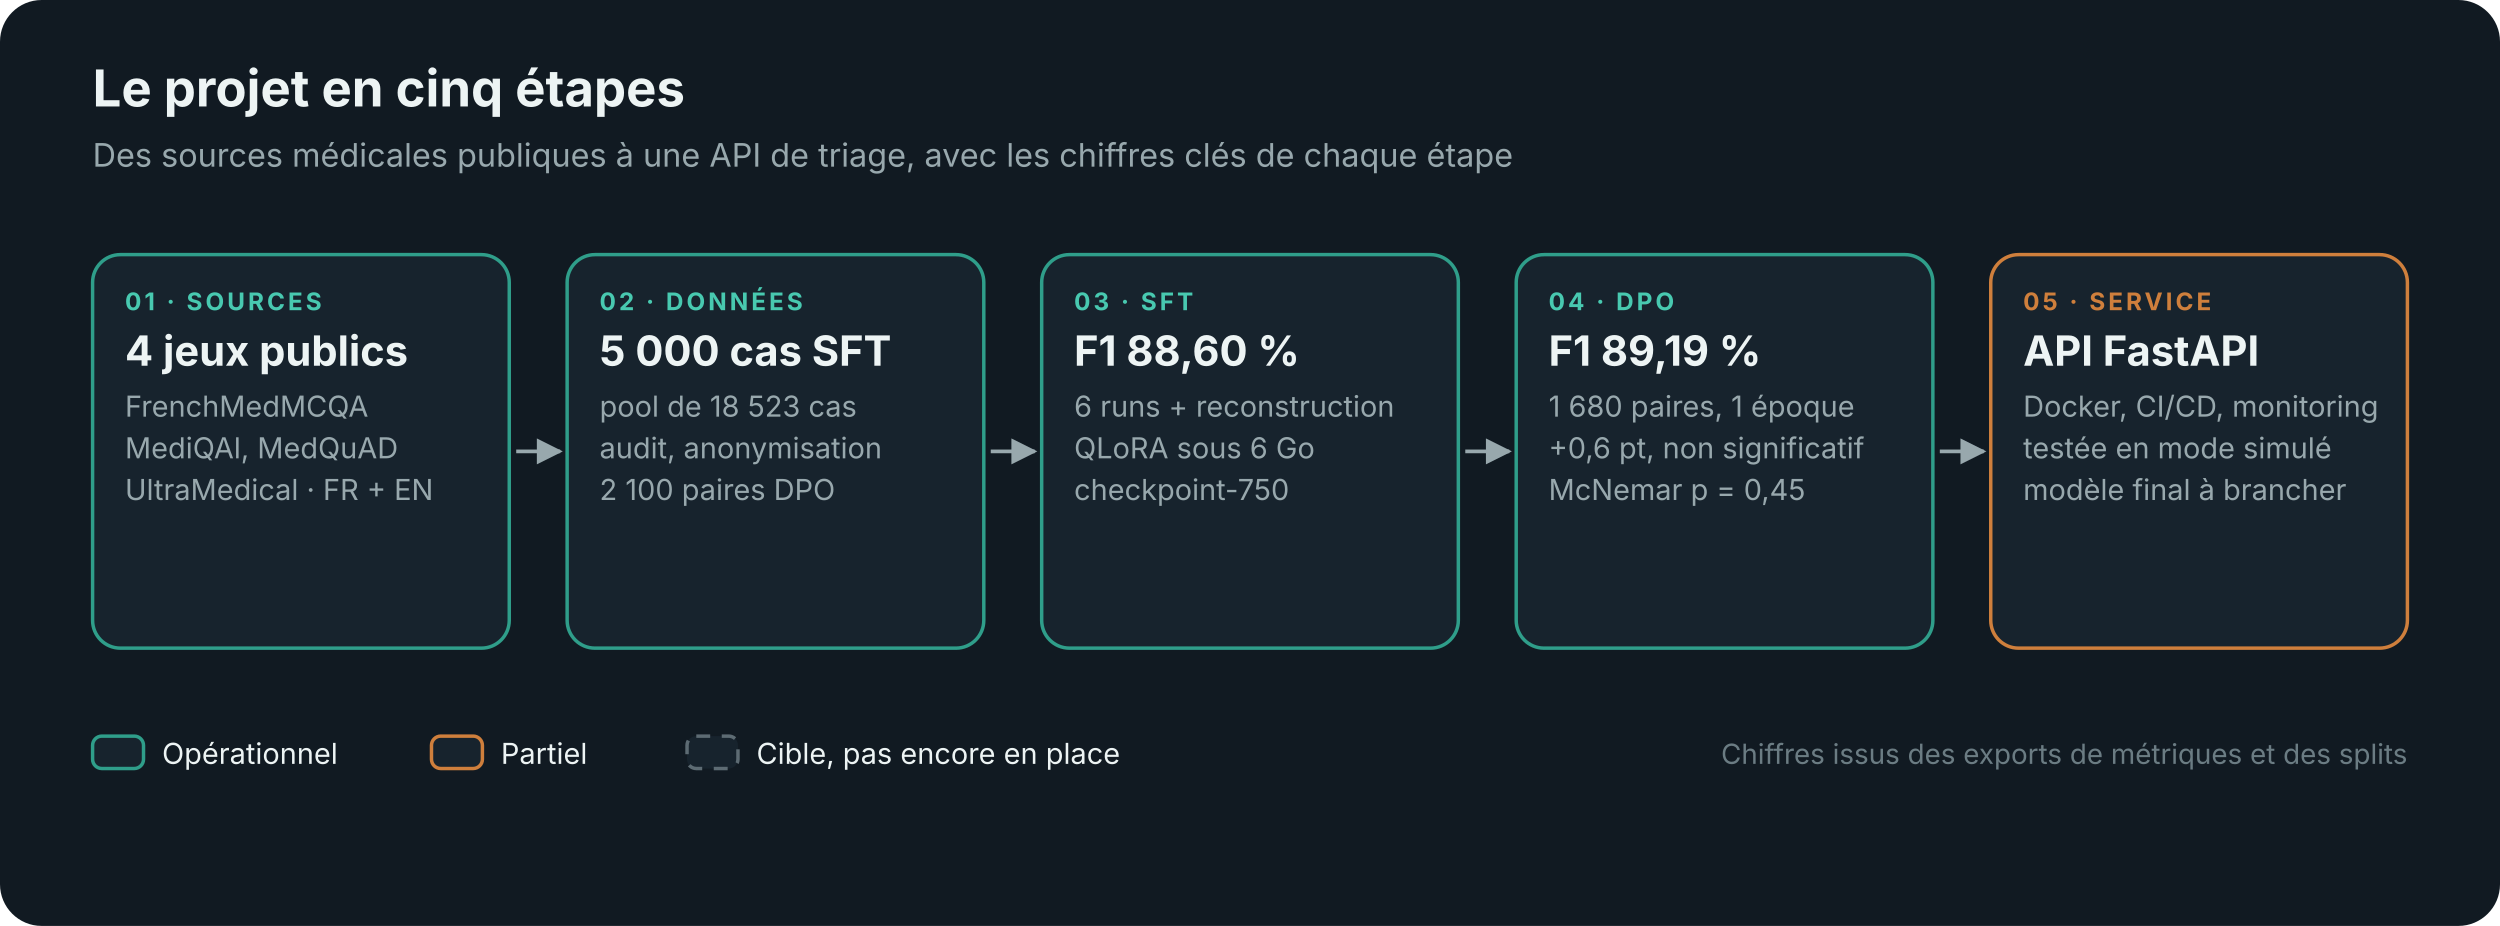
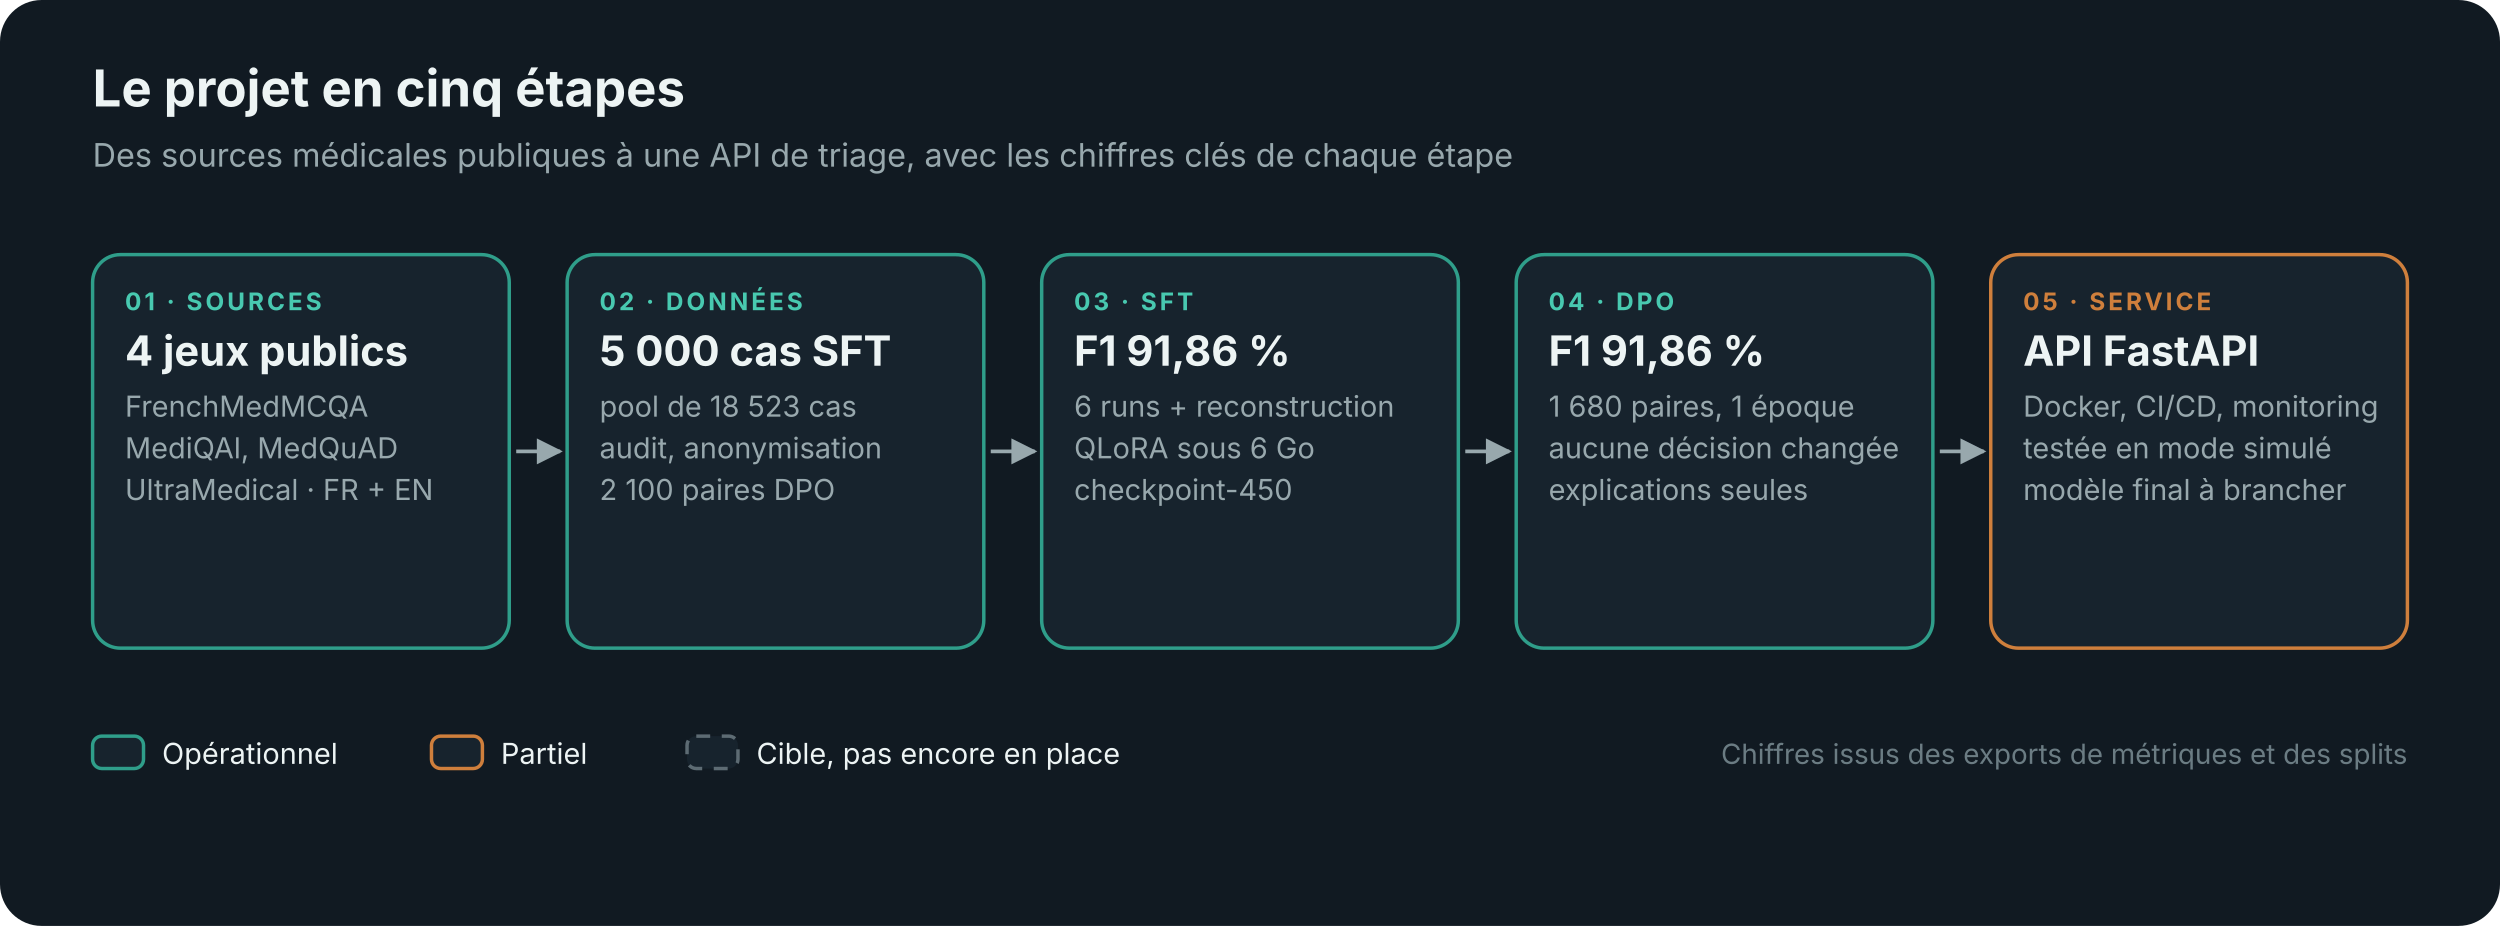
<svg xmlns="http://www.w3.org/2000/svg" viewBox="0 0 1080 400" role="img" aria-label="Parcours du projet : sources, données, SFT, DPO, service">
  <rect width="1080" height="400" rx="18" fill="#111a22" />
  <text x="40.0" y="46.0" fill="#edf4f4" font-size="22" font-family="Inter, 'Segoe UI', Arial, sans-serif" text-anchor="start" font-weight="700">Le projet en cinq étapes</text>
  <text x="40.0" y="72.0" fill="#98a8ad" font-size="14" font-family="Inter, 'Segoe UI', Arial, sans-serif" text-anchor="start" font-weight="normal">Des sources médicales publiques à une API de triage, avec les chiffres clés de chaque étape</text>
  <defs>
    <marker id="arr" viewBox="0 0 10 10" refX="9" refY="5" markerWidth="7" markerHeight="7" orient="auto-start-reverse">
      <path d="M0,0 L10,5 L0,10 z" fill="#98a8ad" />
    </marker>
    <marker id="arrA" viewBox="0 0 10 10" refX="9" refY="5" markerWidth="7" markerHeight="7" orient="auto-start-reverse">
      <path d="M0,0 L10,5 L0,10 z" fill="#48c9b0" />
    </marker>
    <pattern id="hatch" width="7" height="7" patternUnits="userSpaceOnUse" patternTransform="rotate(45)">
      <rect width="7" height="7" fill="#2f9e8a" opacity="0.35" />
      <line x1="0" y1="0" x2="0" y2="7" stroke="#2f9e8a" stroke-width="3" />
    </pattern>
  </defs>
  <rect x="40" y="110" width="180" height="170" rx="12" fill="#17232d" stroke="#2f9e8a" stroke-width="1.5" />
  <text x="54.0" y="134.0" fill="#48c9b0" font-size="10.5" font-family="Inter, 'Segoe UI', Arial, sans-serif" text-anchor="start" font-weight="700" letter-spacing="1.3">01 · SOURCES</text>
  <text x="54.0" y="158.0" fill="#edf4f4" font-size="18" font-family="Inter, 'Segoe UI', Arial, sans-serif" text-anchor="start" font-weight="700">4 jeux publics</text>
  <text x="54.0" y="180.0" fill="#98a8ad" font-size="12.5" font-family="Inter, 'Segoe UI', Arial, sans-serif" text-anchor="start" font-weight="normal">FrenchMedMCQA</text>
  <text x="54.0" y="198.0" fill="#98a8ad" font-size="12.5" font-family="Inter, 'Segoe UI', Arial, sans-serif" text-anchor="start" font-weight="normal">MediQAl, MedQuAD</text>
  <text x="54.0" y="216.0" fill="#98a8ad" font-size="12.5" font-family="Inter, 'Segoe UI', Arial, sans-serif" text-anchor="start" font-weight="normal">UltraMedical · FR + EN</text>
  <line x1="223" y1="195" x2="242" y2="195" stroke="#98a8ad" stroke-width="1.6" marker-end="url(#arr)" />
  <rect x="245" y="110" width="180" height="170" rx="12" fill="#17232d" stroke="#2f9e8a" stroke-width="1.5" />
  <text x="259.0" y="134.0" fill="#48c9b0" font-size="10.5" font-family="Inter, 'Segoe UI', Arial, sans-serif" text-anchor="start" font-weight="700" letter-spacing="1.3">02 · DONNÉES</text>
  <text x="259.0" y="158.0" fill="#edf4f4" font-size="18" font-family="Inter, 'Segoe UI', Arial, sans-serif" text-anchor="start" font-weight="700">5 000 cas SFT</text>
  <text x="259.0" y="180.0" fill="#98a8ad" font-size="12.5" font-family="Inter, 'Segoe UI', Arial, sans-serif" text-anchor="start" font-weight="normal">pool de 18 523 cas</text>
  <text x="259.0" y="198.0" fill="#98a8ad" font-size="12.5" font-family="Inter, 'Segoe UI', Arial, sans-serif" text-anchor="start" font-weight="normal">audit, anonymisation</text>
  <text x="259.0" y="216.0" fill="#98a8ad" font-size="12.5" font-family="Inter, 'Segoe UI', Arial, sans-serif" text-anchor="start" font-weight="normal">2 100 paires DPO</text>
  <line x1="428" y1="195" x2="447" y2="195" stroke="#98a8ad" stroke-width="1.6" marker-end="url(#arr)" />
  <rect x="450" y="110" width="180" height="170" rx="12" fill="#17232d" stroke="#2f9e8a" stroke-width="1.5" />
  <text x="464.0" y="134.0" fill="#48c9b0" font-size="10.5" font-family="Inter, 'Segoe UI', Arial, sans-serif" text-anchor="start" font-weight="700" letter-spacing="1.3">03 · SFT</text>
-   <text x="464.0" y="158.0" fill="#edf4f4" font-size="18" font-family="Inter, 'Segoe UI', Arial, sans-serif" text-anchor="start" font-weight="700">F1 88,60 %</text>
+   <text x="464.0" y="158.0" fill="#edf4f4" font-size="18" font-family="Inter, 'Segoe UI', Arial, sans-serif" text-anchor="start" font-weight="700">F1 91,86 %</text>
  <text x="464.0" y="180.0" fill="#98a8ad" font-size="12.5" font-family="Inter, 'Segoe UI', Arial, sans-serif" text-anchor="start" font-weight="normal">6 runs + reconstruction</text>
  <text x="464.0" y="198.0" fill="#98a8ad" font-size="12.5" font-family="Inter, 'Segoe UI', Arial, sans-serif" text-anchor="start" font-weight="normal">QLoRA sous 6 Go</text>
-   <text x="464.0" y="216.0" fill="#98a8ad" font-size="12.5" font-family="Inter, 'Segoe UI', Arial, sans-serif" text-anchor="start" font-weight="normal">checkpoint-750</text>
+   <text x="464.0" y="216.0" fill="#98a8ad" font-size="12.5" font-family="Inter, 'Segoe UI', Arial, sans-serif" text-anchor="start" font-weight="normal">checkpoint-450</text>
  <line x1="633" y1="195" x2="652" y2="195" stroke="#98a8ad" stroke-width="1.6" marker-end="url(#arr)" />
  <rect x="655" y="110" width="180" height="170" rx="12" fill="#17232d" stroke="#2f9e8a" stroke-width="1.5" />
  <text x="669.0" y="134.0" fill="#48c9b0" font-size="10.5" font-family="Inter, 'Segoe UI', Arial, sans-serif" text-anchor="start" font-weight="700" letter-spacing="1.3">04 · DPO</text>
-   <text x="669.0" y="158.0" fill="#edf4f4" font-size="18" font-family="Inter, 'Segoe UI', Arial, sans-serif" text-anchor="start" font-weight="700">F1 89,19 %</text>
+   <text x="669.0" y="158.0" fill="#edf4f4" font-size="18" font-family="Inter, 'Segoe UI', Arial, sans-serif" text-anchor="start" font-weight="700">F1 91,86 %</text>
  <text x="669.0" y="180.0" fill="#98a8ad" font-size="12.5" font-family="Inter, 'Segoe UI', Arial, sans-serif" text-anchor="start" font-weight="normal">1 680 paires, 1 époque</text>
-   <text x="669.0" y="198.0" fill="#98a8ad" font-size="12.5" font-family="Inter, 'Segoe UI', Arial, sans-serif" text-anchor="start" font-weight="normal">+0,6 pt, non significatif</text>
-   <text x="669.0" y="216.0" fill="#98a8ad" font-size="12.5" font-family="Inter, 'Segoe UI', Arial, sans-serif" text-anchor="start" font-weight="normal">McNemar p = 0,45</text>
+   <text x="669.0" y="198.0" fill="#98a8ad" font-size="12.5" font-family="Inter, 'Segoe UI', Arial, sans-serif" text-anchor="start" font-weight="normal">aucune décision changée</text>
+   <text x="669.0" y="216.0" fill="#98a8ad" font-size="12.5" font-family="Inter, 'Segoe UI', Arial, sans-serif" text-anchor="start" font-weight="normal">explications seules</text>
  <line x1="838" y1="195" x2="857" y2="195" stroke="#98a8ad" stroke-width="1.6" marker-end="url(#arr)" />
  <rect x="860" y="110" width="180" height="170" rx="12" fill="#17232d" stroke="#cf7f3c" stroke-width="1.5" />
  <text x="874.0" y="134.0" fill="#cf7f3c" font-size="10.5" font-family="Inter, 'Segoe UI', Arial, sans-serif" text-anchor="start" font-weight="700" letter-spacing="1.3">05 · SERVICE</text>
  <text x="874.0" y="158.0" fill="#edf4f4" font-size="18" font-family="Inter, 'Segoe UI', Arial, sans-serif" text-anchor="start" font-weight="700">API FastAPI</text>
  <text x="874.0" y="180.0" fill="#98a8ad" font-size="12.5" font-family="Inter, 'Segoe UI', Arial, sans-serif" text-anchor="start" font-weight="normal">Docker, CI/CD, monitoring</text>
  <text x="874.0" y="198.0" fill="#98a8ad" font-size="12.5" font-family="Inter, 'Segoe UI', Arial, sans-serif" text-anchor="start" font-weight="normal">testée en mode simulé</text>
  <text x="874.0" y="216.0" fill="#98a8ad" font-size="12.5" font-family="Inter, 'Segoe UI', Arial, sans-serif" text-anchor="start" font-weight="normal">modèle final à brancher</text>
  <rect x="40" y="318" width="22" height="14" rx="4" fill="#17232d" stroke="#2f9e8a" stroke-width="1.5" />
  <text x="70.0" y="330.0" fill="#edf4f4" font-size="12.5" font-family="Inter, 'Segoe UI', Arial, sans-serif" text-anchor="start" font-weight="normal">Opérationnel</text>
  <rect x="186.4" y="318" width="22" height="14" rx="4" fill="#17232d" stroke="#cf7f3c" stroke-width="1.5" />
  <text x="216.4" y="330.0" fill="#edf4f4" font-size="12.5" font-family="Inter, 'Segoe UI', Arial, sans-serif" text-anchor="start" font-weight="normal">Partiel</text>
  <rect x="296.8" y="318" width="22" height="14" rx="4" fill="#17232d" stroke="#5d6b73" stroke-width="1.5" stroke-dasharray="6 5" />
  <text x="326.8" y="330.0" fill="#edf4f4" font-size="12.5" font-family="Inter, 'Segoe UI', Arial, sans-serif" text-anchor="start" font-weight="normal">Cible, pas encore en place</text>
  <text x="1040.0" y="330.0" fill="#6b7c83" font-size="12" font-family="Inter, 'Segoe UI', Arial, sans-serif" text-anchor="end" font-weight="normal">Chiffres issus des exports de métriques et des splits</text>
</svg>
